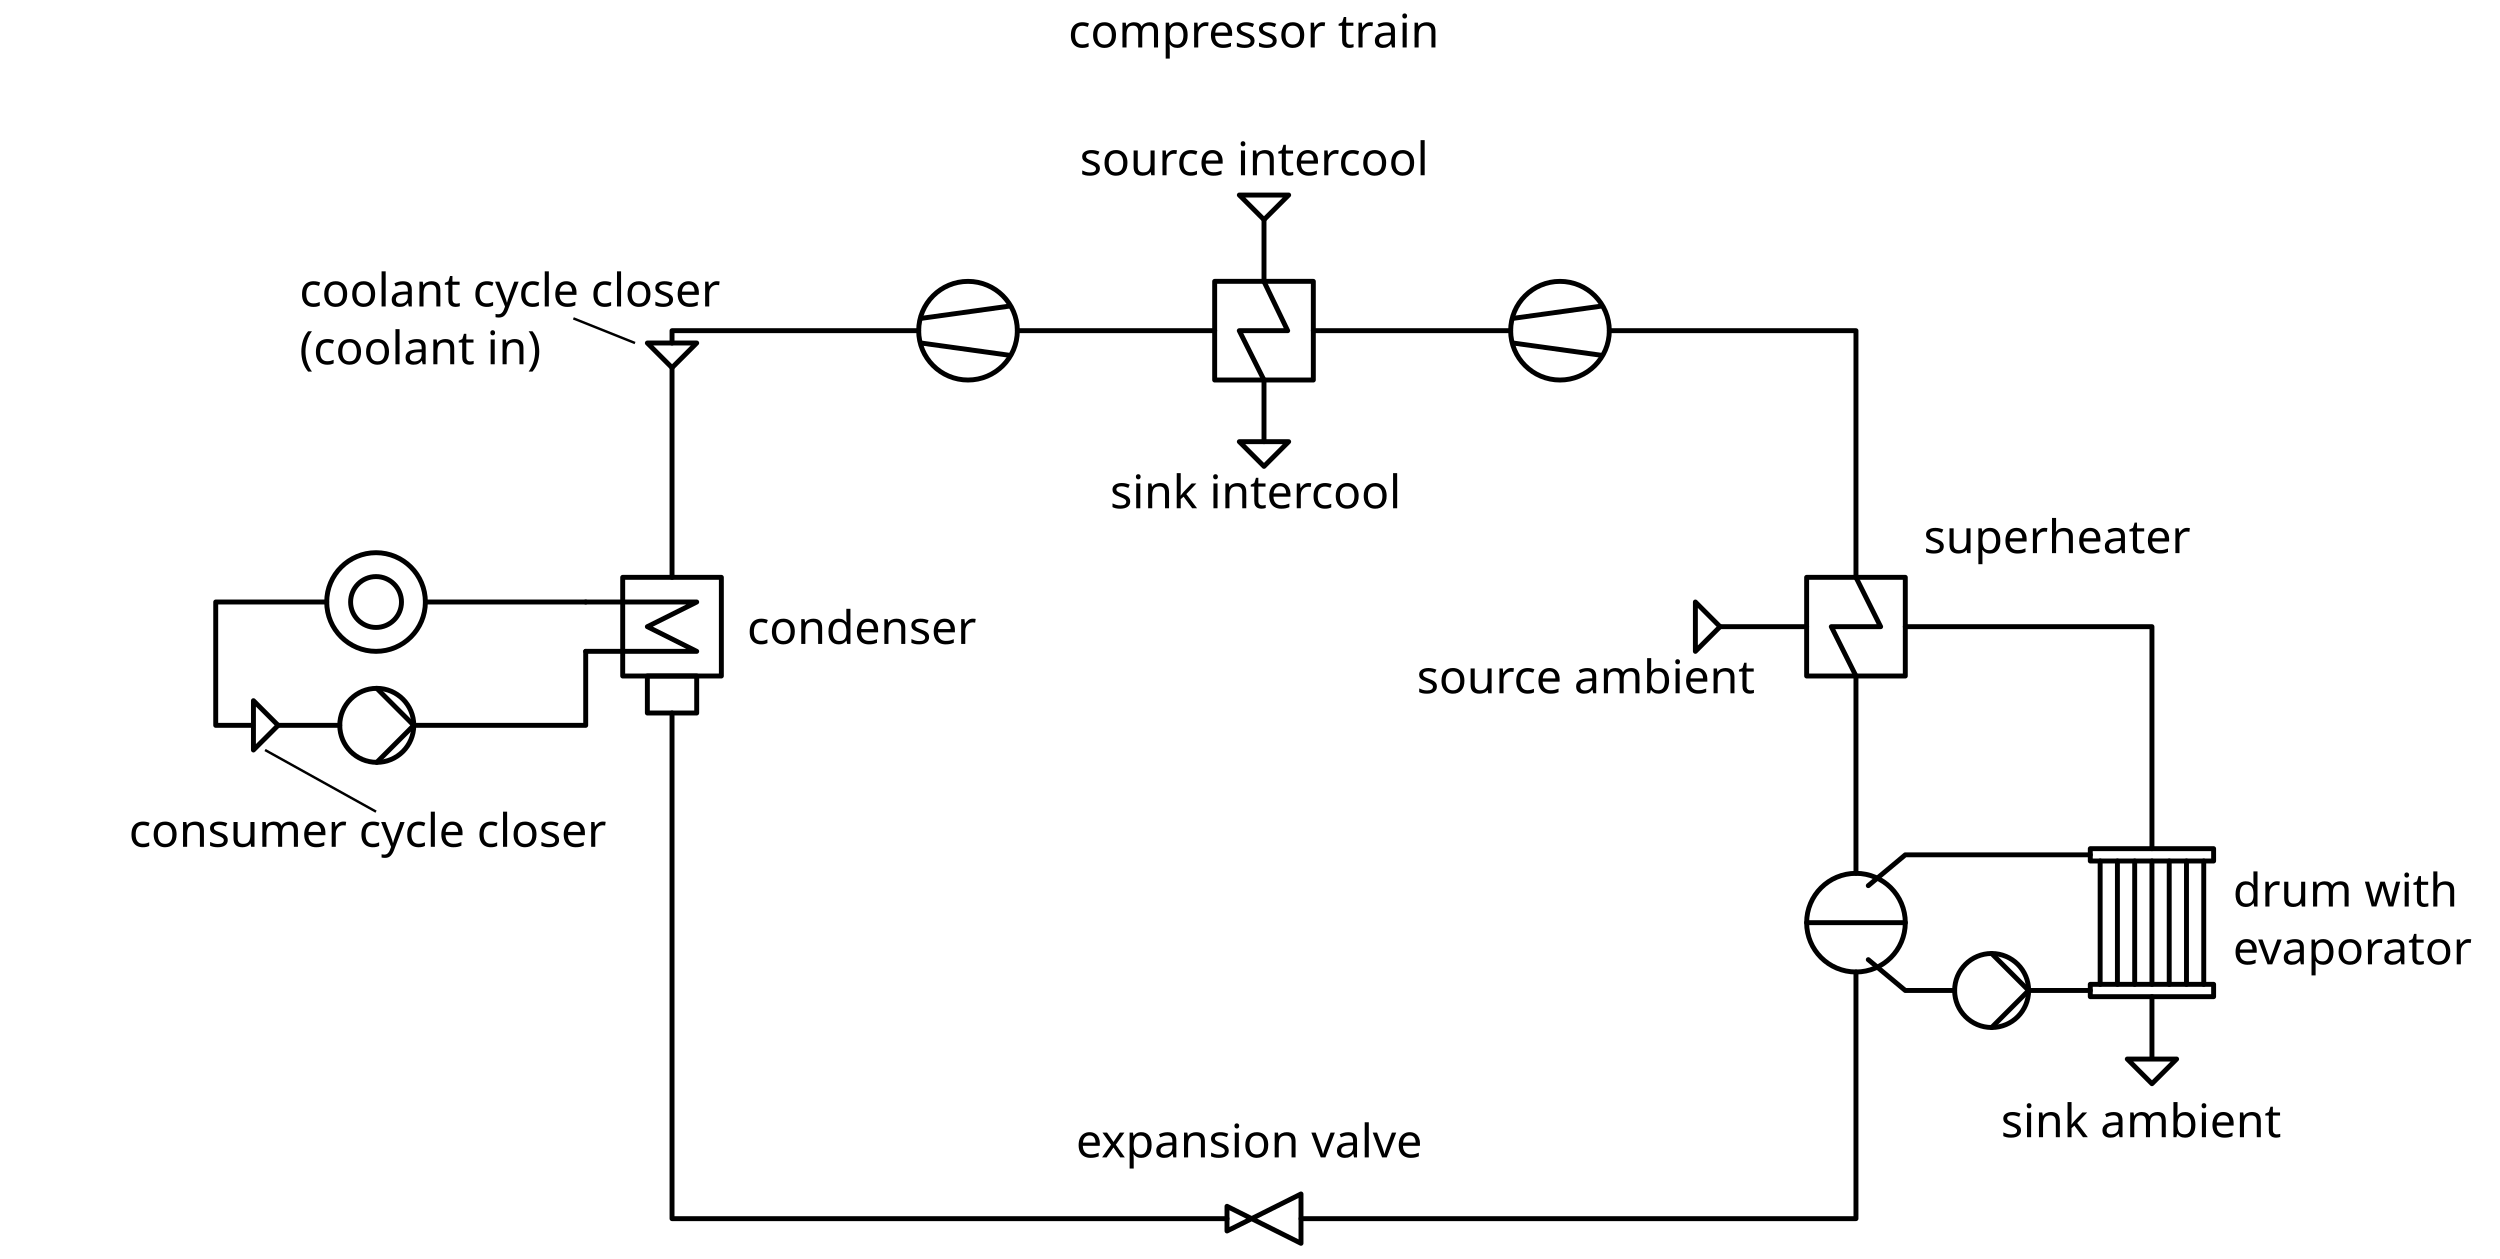
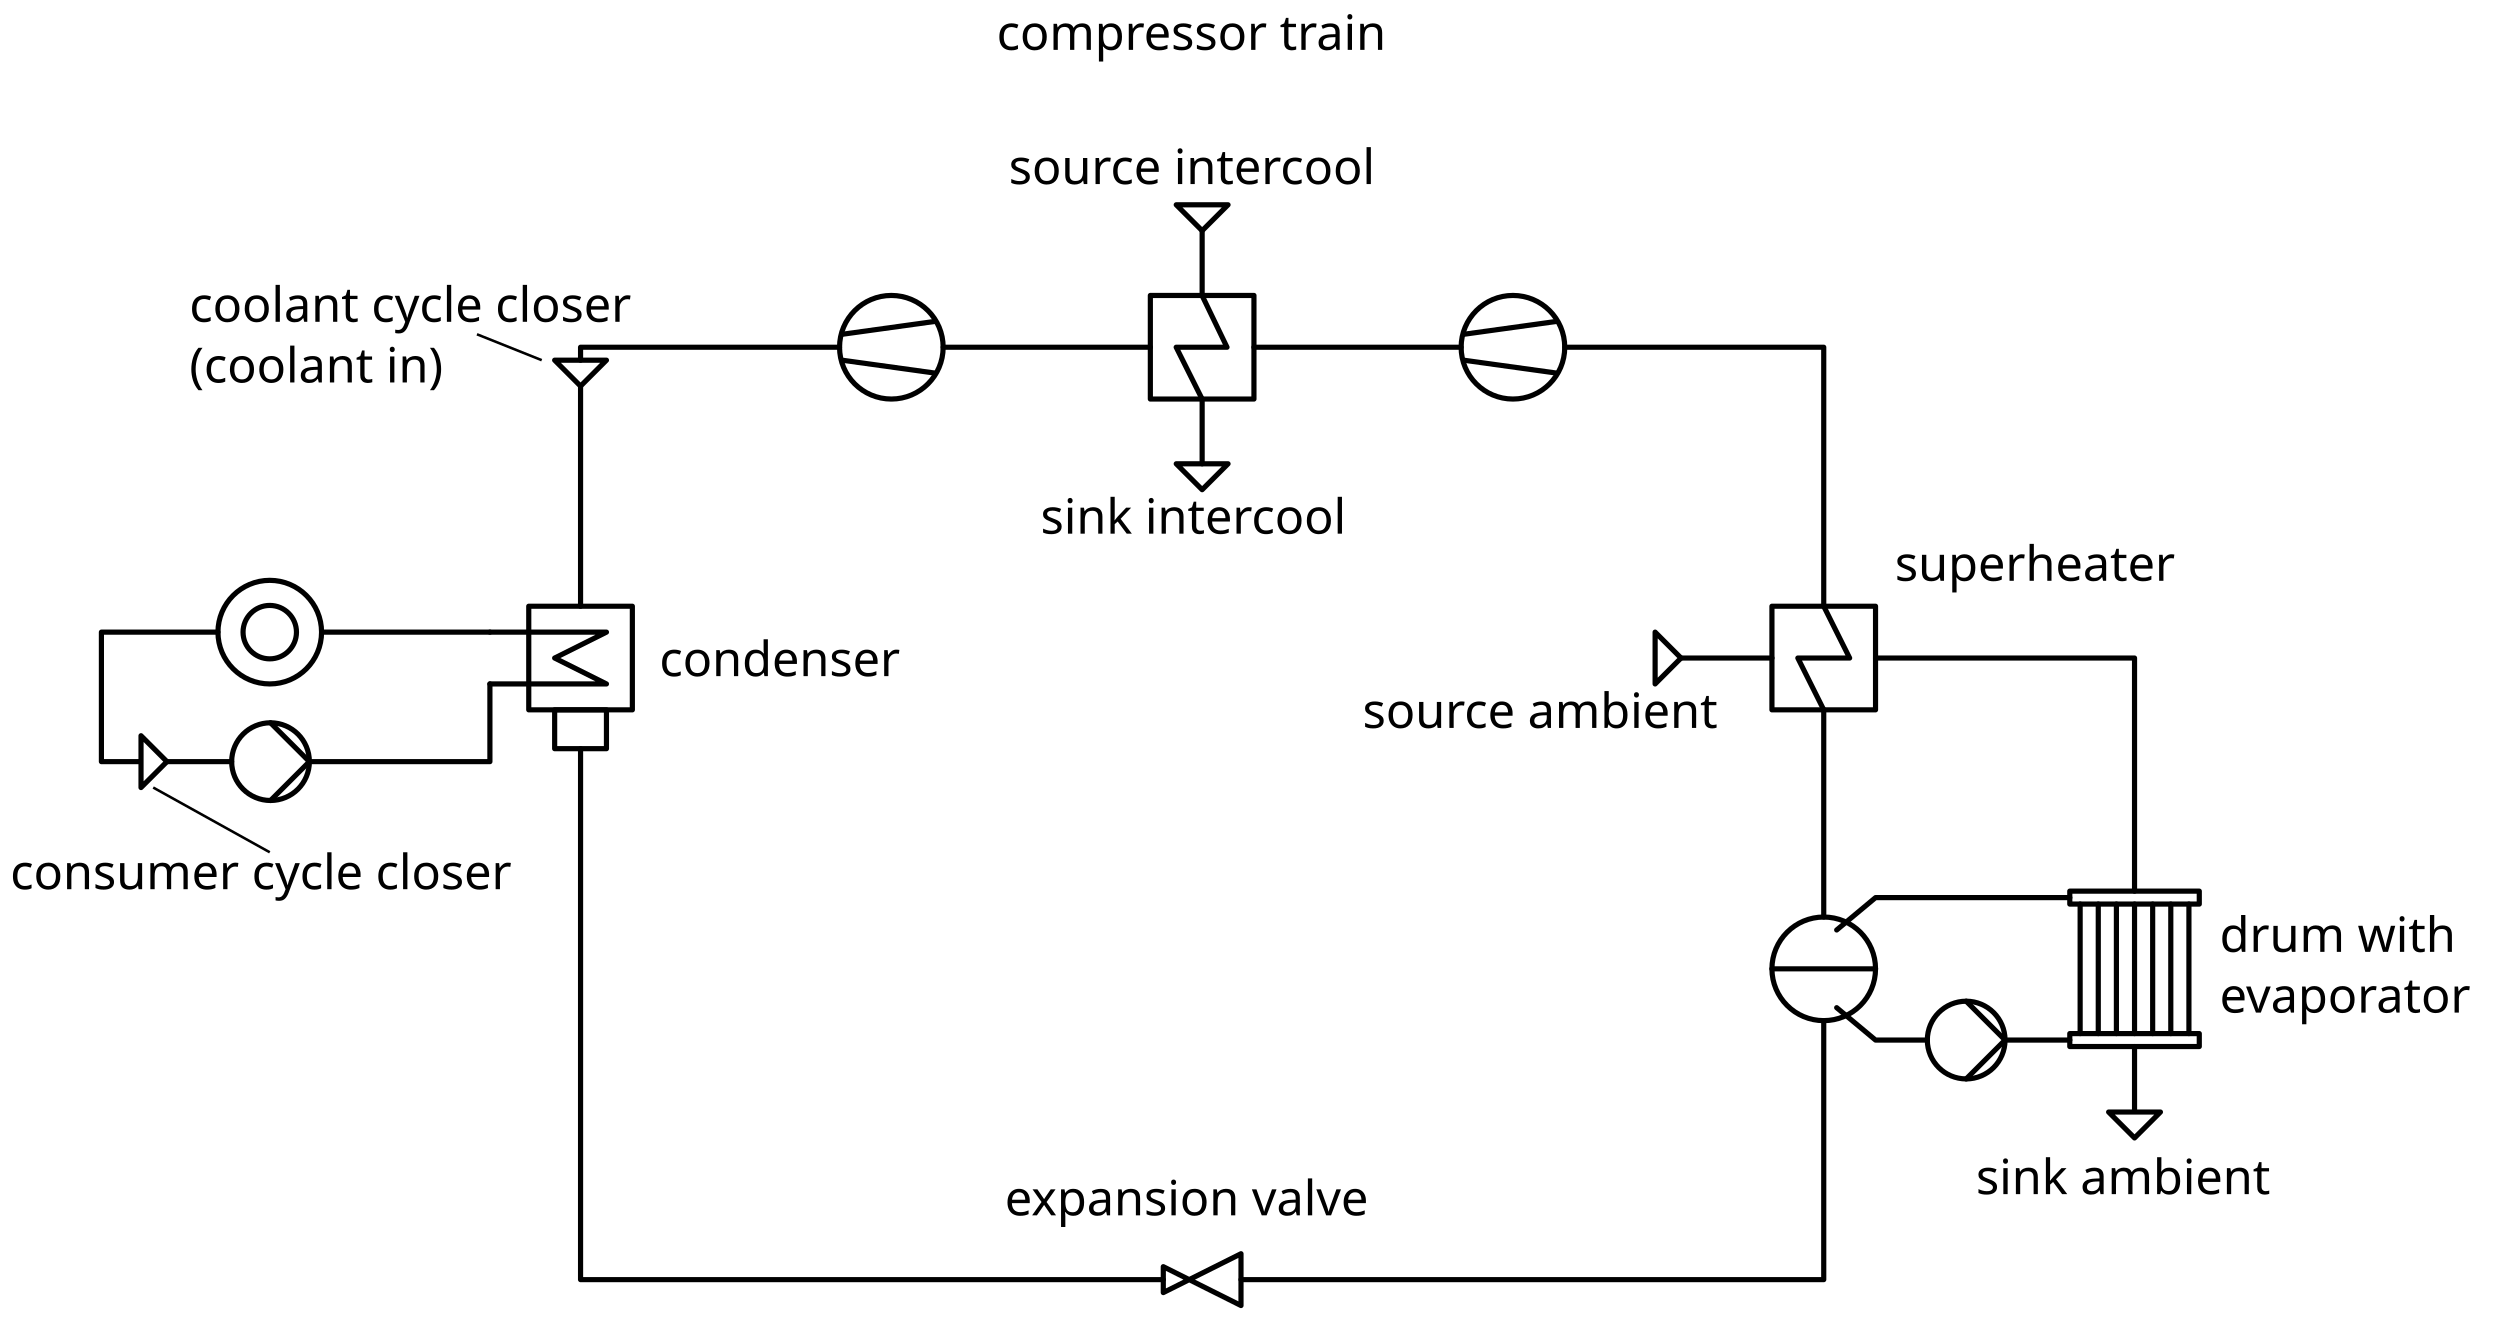
- <svg xmlns="http://www.w3.org/2000/svg" version="1.1" id="svg2" viewBox="0 0 1013.568 510.073" height="510.073" width="1013.568">
+ <svg xmlns="http://www.w3.org/2000/svg" version="1.1" id="svg2" viewBox="0 0 965.264 510.073" height="510.073" width="965.264">
  <defs id="defs4" />
-   <g transform="translate(863.4734,-594.2893)" id="layer1">
+   <g transform="translate(815.1693,-594.2892)" id="layer1">
    <rect style="color:#000000;clip-rule:nonzero;display:inline;overflow:visible;visibility:visible;opacity:1;isolation:auto;mix-blend-mode:normal;color-interpolation:sRGB;color-interpolation-filters:linearRGB;solid-color:#000000;solid-opacity:1;fill:none;fill-opacity:0.667;fill-rule:nonzero;stroke:#000000;stroke-width:2;stroke-linecap:round;stroke-linejoin:round;stroke-miterlimit:4;stroke-dasharray:none;stroke-dashoffset:0;stroke-opacity:1;color-rendering:auto;image-rendering:auto;shape-rendering:auto;text-rendering:auto;enable-background:accumulate" id="rect4409" width="40" height="40" x="-131.014" y="828.362" />
    <rect style="color:#000000;clip-rule:nonzero;display:inline;overflow:visible;visibility:visible;opacity:1;isolation:auto;mix-blend-mode:normal;color-interpolation:sRGB;color-interpolation-filters:linearRGB;solid-color:#000000;solid-opacity:1;fill:none;fill-opacity:0.667;fill-rule:nonzero;stroke:#000000;stroke-width:2;stroke-linecap:round;stroke-linejoin:round;stroke-miterlimit:4;stroke-dasharray:none;stroke-dashoffset:0;stroke-opacity:1;color-rendering:auto;image-rendering:auto;shape-rendering:auto;text-rendering:auto;enable-background:accumulate" id="rect4421" width="50" height="5" x="-16.014" y="938.362" />
    <rect style="color:#000000;clip-rule:nonzero;display:inline;overflow:visible;visibility:visible;opacity:1;isolation:auto;mix-blend-mode:normal;color-interpolation:sRGB;color-interpolation-filters:linearRGB;solid-color:#000000;solid-opacity:1;fill:none;fill-opacity:0.667;fill-rule:nonzero;stroke:#000000;stroke-width:2;stroke-linecap:round;stroke-linejoin:round;stroke-miterlimit:4;stroke-dasharray:none;stroke-dashoffset:0;stroke-opacity:1;color-rendering:auto;image-rendering:auto;shape-rendering:auto;text-rendering:auto;enable-background:accumulate" id="rect4423" width="50" height="5" x="-16.014" y="993.362" />
-     <path style="fill:none;fill-rule:evenodd;stroke:#000000;stroke-width:2;stroke-linecap:round;stroke-linejoin:round;stroke-miterlimit:4;stroke-dasharray:none;stroke-opacity:1" d="m -12.014,943.362 0,50" id="path4425" />
-     <path style="fill:none;fill-rule:evenodd;stroke:#000000;stroke-width:2;stroke-linecap:round;stroke-linejoin:round;stroke-miterlimit:4;stroke-dasharray:none;stroke-opacity:1" d="m 29.986,943.362 0,50" id="path4427" />
-     <path style="fill:none;fill-rule:evenodd;stroke:#000000;stroke-width:2;stroke-linecap:round;stroke-linejoin:round;stroke-miterlimit:4;stroke-dasharray:none;stroke-opacity:1" d="m -5.014,943.362 0,50" id="path4429" />
-     <path style="fill:none;fill-rule:evenodd;stroke:#000000;stroke-width:2;stroke-linecap:round;stroke-linejoin:round;stroke-miterlimit:4;stroke-dasharray:none;stroke-opacity:1" d="m 22.986,993.362 0,-50" id="path4431" />
-     <path style="fill:none;fill-rule:evenodd;stroke:#000000;stroke-width:2;stroke-linecap:round;stroke-linejoin:round;stroke-miterlimit:4;stroke-dasharray:none;stroke-opacity:1" d="m 1.986,943.362 0,50" id="path4433" />
-     <path style="fill:none;fill-rule:evenodd;stroke:#000000;stroke-width:2;stroke-linecap:round;stroke-linejoin:round;stroke-miterlimit:4;stroke-dasharray:none;stroke-opacity:1" d="m 15.986,943.362 0,50" id="path4435" />
-     <path style="fill:none;fill-rule:evenodd;stroke:#000000;stroke-width:2;stroke-linecap:round;stroke-linejoin:round;stroke-miterlimit:4;stroke-dasharray:none;stroke-opacity:1" d="m 8.986,943.362 0,50" id="path4437" />
+     <path style="fill:none;fill-rule:evenodd;stroke:#000000;stroke-width:2;stroke-linecap:round;stroke-linejoin:round;stroke-miterlimit:4;stroke-dasharray:none;stroke-opacity:1" d="m -12.014,943.362 v 50" id="path4425" />
+     <path style="fill:none;fill-rule:evenodd;stroke:#000000;stroke-width:2;stroke-linecap:round;stroke-linejoin:round;stroke-miterlimit:4;stroke-dasharray:none;stroke-opacity:1" d="m 29.986,943.362 v 50" id="path4427" />
+     <path style="fill:none;fill-rule:evenodd;stroke:#000000;stroke-width:2;stroke-linecap:round;stroke-linejoin:round;stroke-miterlimit:4;stroke-dasharray:none;stroke-opacity:1" d="m -5.014,943.362 v 50" id="path4429" />
+     <path style="fill:none;fill-rule:evenodd;stroke:#000000;stroke-width:2;stroke-linecap:round;stroke-linejoin:round;stroke-miterlimit:4;stroke-dasharray:none;stroke-opacity:1" d="m 22.986,993.362 v -50" id="path4431" />
+     <path style="fill:none;fill-rule:evenodd;stroke:#000000;stroke-width:2;stroke-linecap:round;stroke-linejoin:round;stroke-miterlimit:4;stroke-dasharray:none;stroke-opacity:1" d="m 1.986,943.362 v 50" id="path4433" />
+     <path style="fill:none;fill-rule:evenodd;stroke:#000000;stroke-width:2;stroke-linecap:round;stroke-linejoin:round;stroke-miterlimit:4;stroke-dasharray:none;stroke-opacity:1" d="m 15.986,943.362 v 50" id="path4435" />
+     <path style="fill:none;fill-rule:evenodd;stroke:#000000;stroke-width:2;stroke-linecap:round;stroke-linejoin:round;stroke-miterlimit:4;stroke-dasharray:none;stroke-opacity:1" d="m 8.986,943.362 v 50" id="path4437" />
    <circle style="color:#000000;clip-rule:nonzero;display:inline;overflow:visible;visibility:visible;opacity:1;isolation:auto;mix-blend-mode:normal;color-interpolation:sRGB;color-interpolation-filters:linearRGB;solid-color:#000000;solid-opacity:1;fill:none;fill-opacity:0.667;fill-rule:nonzero;stroke:#000000;stroke-width:2;stroke-linecap:round;stroke-linejoin:round;stroke-miterlimit:4;stroke-dasharray:none;stroke-dashoffset:0;stroke-opacity:1;color-rendering:auto;image-rendering:auto;shape-rendering:auto;text-rendering:auto;enable-background:accumulate" id="path4405-9" cx="-111.014" cy="968.362" r="20" />
    <circle style="color:#000000;clip-rule:nonzero;display:inline;overflow:visible;visibility:visible;opacity:1;isolation:auto;mix-blend-mode:normal;color-interpolation:sRGB;color-interpolation-filters:linearRGB;solid-color:#000000;solid-opacity:1;fill:none;fill-opacity:0.667;fill-rule:nonzero;stroke:#000000;stroke-width:2;stroke-linecap:round;stroke-linejoin:round;stroke-miterlimit:4;stroke-dasharray:none;stroke-dashoffset:0;stroke-opacity:1;color-rendering:auto;image-rendering:auto;shape-rendering:auto;text-rendering:auto;enable-background:accumulate" id="path4405-2" cx="-471.014" cy="728.362" r="20" />
    <rect style="color:#000000;clip-rule:nonzero;display:inline;overflow:visible;visibility:visible;opacity:1;isolation:auto;mix-blend-mode:normal;color-interpolation:sRGB;color-interpolation-filters:linearRGB;solid-color:#000000;solid-opacity:1;fill:none;fill-opacity:0.667;fill-rule:nonzero;stroke:#000000;stroke-width:2;stroke-linecap:round;stroke-linejoin:round;stroke-miterlimit:4;stroke-dasharray:none;stroke-dashoffset:0;stroke-opacity:1;color-rendering:auto;image-rendering:auto;shape-rendering:auto;text-rendering:auto;enable-background:accumulate" id="rect4409-0" width="40" height="40" x="-371.014" y="708.362" />
    <rect style="color:#000000;clip-rule:nonzero;display:inline;overflow:visible;visibility:visible;opacity:1;isolation:auto;mix-blend-mode:normal;color-interpolation:sRGB;color-interpolation-filters:linearRGB;solid-color:#000000;solid-opacity:1;fill:none;fill-opacity:0.667;fill-rule:nonzero;stroke:#000000;stroke-width:2;stroke-linecap:round;stroke-linejoin:round;stroke-miterlimit:4;stroke-dasharray:none;stroke-dashoffset:0;stroke-opacity:1;color-rendering:auto;image-rendering:auto;shape-rendering:auto;text-rendering:auto;enable-background:accumulate" id="rect4409-0-2" width="40" height="40" x="-611.014" y="828.362" />
    <path style="fill:none;fill-rule:evenodd;stroke:#000000;stroke-width:2;stroke-linecap:round;stroke-linejoin:round;stroke-miterlimit:4;stroke-dasharray:none;stroke-opacity:1" d="m -366.014,1083.362 30,15 -5e-5,-20 -30,15 z" id="path4439-3" />
    <circle style="color:#000000;clip-rule:nonzero;display:inline;overflow:visible;visibility:visible;opacity:1;isolation:auto;mix-blend-mode:normal;color-interpolation:sRGB;color-interpolation-filters:linearRGB;solid-color:#000000;solid-opacity:1;fill:none;fill-opacity:0.667;fill-rule:nonzero;stroke:#000000;stroke-width:2;stroke-linecap:round;stroke-linejoin:round;stroke-miterlimit:4;stroke-dasharray:none;stroke-dashoffset:0;stroke-opacity:1;color-rendering:auto;image-rendering:auto;shape-rendering:auto;text-rendering:auto;enable-background:accumulate" id="path4399-7" cx="-710.721" cy="888.362" r="15" />
    <circle style="color:#000000;clip-rule:nonzero;display:inline;overflow:visible;visibility:visible;opacity:1;isolation:auto;mix-blend-mode:normal;color-interpolation:sRGB;color-interpolation-filters:linearRGB;solid-color:#000000;solid-opacity:1;fill:none;fill-opacity:0.667;fill-rule:nonzero;stroke:#000000;stroke-width:2;stroke-linecap:round;stroke-linejoin:round;stroke-miterlimit:4;stroke-dasharray:none;stroke-dashoffset:0;stroke-opacity:1;color-rendering:auto;image-rendering:auto;shape-rendering:auto;text-rendering:auto;enable-background:accumulate" id="path4405-5" cx="-711.014" cy="838.362" r="20" />
    <circle style="color:#000000;clip-rule:nonzero;display:inline;overflow:visible;visibility:visible;opacity:1;isolation:auto;mix-blend-mode:normal;color-interpolation:sRGB;color-interpolation-filters:linearRGB;solid-color:#000000;solid-opacity:1;fill:none;fill-opacity:0.667;fill-rule:nonzero;stroke:#000000;stroke-width:2;stroke-linecap:round;stroke-linejoin:round;stroke-miterlimit:4;stroke-dasharray:none;stroke-dashoffset:0;stroke-opacity:1;color-rendering:auto;image-rendering:auto;shape-rendering:auto;text-rendering:auto;enable-background:accumulate" id="path4399-7-9" cx="-711.014" cy="838.362" r="10.313" />
-     <path style="fill:none;fill-rule:evenodd;stroke:#000000;stroke-width:2;stroke-linecap:round;stroke-linejoin:round;stroke-miterlimit:4;stroke-dasharray:none;stroke-opacity:1" d="m -591.014,883.362 0,205 225,0" id="path4563" />
-     <path style="fill:none;fill-rule:evenodd;stroke:#000000;stroke-width:2;stroke-linecap:round;stroke-linejoin:round;stroke-miterlimit:4;stroke-dasharray:none;stroke-opacity:1" d="m -336.014,1088.362 225,0 1e-5,-100" id="path4565" />
+     <path style="fill:none;fill-rule:evenodd;stroke:#000000;stroke-width:2;stroke-linecap:round;stroke-linejoin:round;stroke-miterlimit:4;stroke-dasharray:none;stroke-opacity:1" d="m -591.014,883.362 v 205 h 225" id="path4563" />
+     <path style="fill:none;fill-rule:evenodd;stroke:#000000;stroke-width:2;stroke-linecap:round;stroke-linejoin:round;stroke-miterlimit:4;stroke-dasharray:none;stroke-opacity:1" d="m -336.014,1088.362 h 225 l 1e-5,-100" id="path4565" />
    <path style="fill:none;fill-rule:evenodd;stroke:#000000;stroke-width:2;stroke-linecap:round;stroke-linejoin:round;stroke-miterlimit:4;stroke-dasharray:none;stroke-opacity:1" d="m -111.014,948.362 -10e-6,-80" id="path4567" />
    <path style="fill:none;fill-rule:evenodd;stroke:#000000;stroke-width:2;stroke-linecap:round;stroke-linejoin:round;stroke-miterlimit:4;stroke-dasharray:none;stroke-opacity:1" d="m -111.014,828.362 -10e-6,-100.001 -100,10e-4" id="path4569" />
-     <path style="fill:none;fill-rule:evenodd;stroke:#000000;stroke-width:2;stroke-linecap:round;stroke-linejoin:round;stroke-miterlimit:4;stroke-dasharray:none;stroke-opacity:1" d="m -451.014,728.362 80,0" id="path4573" />
+     <path style="fill:none;fill-rule:evenodd;stroke:#000000;stroke-width:2;stroke-linecap:round;stroke-linejoin:round;stroke-miterlimit:4;stroke-dasharray:none;stroke-opacity:1" d="m -451.014,728.362 h 80" id="path4573" />
    <path style="fill:none;fill-rule:evenodd;stroke:#000000;stroke-width:2;stroke-linecap:round;stroke-linejoin:round;stroke-miterlimit:4;stroke-dasharray:none;stroke-opacity:1" d="m -331.014,728.362 80,-10e-6" id="path4575" />
-     <path style="fill:none;fill-rule:evenodd;stroke:#000000;stroke-width:2;stroke-linecap:round;stroke-linejoin:round;stroke-miterlimit:4;stroke-dasharray:none;stroke-opacity:1" d="m -626.014,838.362 45,0 -20,10 20,10 -45,0" id="path4577" />
+     <path style="fill:none;fill-rule:evenodd;stroke:#000000;stroke-width:2;stroke-linecap:round;stroke-linejoin:round;stroke-miterlimit:4;stroke-dasharray:none;stroke-opacity:1" d="m -626.014,838.362 h 45 l -20,10 20,10 h -45" id="path4577" />
    <rect style="color:#000000;clip-rule:nonzero;display:inline;overflow:visible;visibility:visible;opacity:1;isolation:auto;mix-blend-mode:normal;color-interpolation:sRGB;color-interpolation-filters:linearRGB;solid-color:#000000;solid-opacity:1;fill:none;fill-opacity:0.667;fill-rule:nonzero;stroke:#000000;stroke-width:2;stroke-linecap:round;stroke-linejoin:round;stroke-miterlimit:4;stroke-dasharray:none;stroke-dashoffset:0;stroke-opacity:1;color-rendering:auto;image-rendering:auto;shape-rendering:auto;text-rendering:auto;enable-background:accumulate" id="rect4581" width="20" height="15" x="-601.014" y="868.362" />
    <path style="fill:none;fill-rule:evenodd;stroke:#000000;stroke-width:2;stroke-linecap:round;stroke-linejoin:round;stroke-miterlimit:4;stroke-dasharray:none;stroke-opacity:1" d="m -710.721,873.362 15,15 -15,15" id="path4583" />
    <path style="fill:none;fill-rule:evenodd;stroke:#000000;stroke-width:2;stroke-linecap:round;stroke-linejoin:round;stroke-miterlimit:4;stroke-dasharray:none;stroke-opacity:1" d="m -490.014,723.362 36,-5" id="path4585" />
    <path style="fill:none;fill-rule:evenodd;stroke:#000000;stroke-width:2;stroke-linecap:round;stroke-linejoin:round;stroke-miterlimit:4;stroke-dasharray:none;stroke-opacity:1" d="m -454.014,738.362 -36,-5" id="path4587" />
    <circle style="color:#000000;clip-rule:nonzero;display:inline;overflow:visible;visibility:visible;opacity:1;isolation:auto;mix-blend-mode:normal;color-interpolation:sRGB;color-interpolation-filters:linearRGB;solid-color:#000000;solid-opacity:1;fill:none;fill-opacity:0.667;fill-rule:nonzero;stroke:#000000;stroke-width:2;stroke-linecap:round;stroke-linejoin:round;stroke-miterlimit:4;stroke-dasharray:none;stroke-dashoffset:0;stroke-opacity:1;color-rendering:auto;image-rendering:auto;shape-rendering:auto;text-rendering:auto;enable-background:accumulate" id="path4405-2-2" cx="-231.014" cy="728.362" r="20" />
    <path style="fill:none;fill-rule:evenodd;stroke:#000000;stroke-width:2;stroke-linecap:round;stroke-linejoin:round;stroke-miterlimit:4;stroke-dasharray:none;stroke-opacity:1" d="m -250.014,723.362 36,-5" id="path4585-2" />
    <path style="fill:none;fill-rule:evenodd;stroke:#000000;stroke-width:2;stroke-linecap:round;stroke-linejoin:round;stroke-miterlimit:4;stroke-dasharray:none;stroke-opacity:1" d="m -214.014,738.362 -36,-5" id="path4587-8" />
    <path style="fill:none;fill-rule:evenodd;stroke:#000000;stroke-width:2;stroke-linecap:round;stroke-linejoin:round;stroke-miterlimit:4;stroke-dasharray:none;stroke-opacity:1" d="m -351.014,708.433 9.599,19.929 -19.622,-2e-5 10.023,20.022" id="path4610" />
-     <path style="fill:none;fill-rule:evenodd;stroke:#000000;stroke-width:2;stroke-linecap:round;stroke-linejoin:round;stroke-miterlimit:4;stroke-dasharray:none;stroke-opacity:1" d="m -111.014,828.362 10,20 -20,0 10,20" id="path4614" />
-     <path style="fill:none;fill-rule:evenodd;stroke:#000000;stroke-width:2;stroke-linecap:round;stroke-linejoin:round;stroke-miterlimit:4;stroke-dasharray:none;stroke-opacity:1" d="m -131.014,968.362 40,0" id="path4616" />
+     <path style="fill:none;fill-rule:evenodd;stroke:#000000;stroke-width:2;stroke-linecap:round;stroke-linejoin:round;stroke-miterlimit:4;stroke-dasharray:none;stroke-opacity:1" d="m -111.014,828.362 10,20 h -20 l 10,20" id="path4614" />
+     <path style="fill:none;fill-rule:evenodd;stroke:#000000;stroke-width:2;stroke-linecap:round;stroke-linejoin:round;stroke-miterlimit:4;stroke-dasharray:none;stroke-opacity:1" d="m -131.014,968.362 h 40" id="path4616" />
    <circle style="color:#000000;clip-rule:nonzero;display:inline;overflow:visible;visibility:visible;opacity:1;isolation:auto;mix-blend-mode:normal;color-interpolation:sRGB;color-interpolation-filters:linearRGB;solid-color:#000000;solid-opacity:1;fill:none;fill-opacity:0.667;fill-rule:nonzero;stroke:#000000;stroke-width:2;stroke-linecap:round;stroke-linejoin:round;stroke-miterlimit:4;stroke-dasharray:none;stroke-dashoffset:0;stroke-opacity:1;color-rendering:auto;image-rendering:auto;shape-rendering:auto;text-rendering:auto;enable-background:accumulate" id="path4399-7-97" cx="-56.014" cy="995.862" r="15" />
    <path style="fill:none;fill-rule:evenodd;stroke:#000000;stroke-width:2;stroke-linecap:round;stroke-linejoin:round;stroke-miterlimit:4;stroke-dasharray:none;stroke-opacity:1" d="m -56.014,980.862 15,15 -15,15" id="path4583-3" />
-     <path style="fill:none;fill-rule:evenodd;stroke:#000000;stroke-width:2;stroke-linecap:round;stroke-linejoin:round;stroke-miterlimit:4;stroke-dasharray:none;stroke-opacity:1" d="m -71.014,995.862 -20,0 -15,-12.499" id="path4636" />
-     <path style="fill:none;fill-rule:evenodd;stroke:#000000;stroke-width:2;stroke-linecap:round;stroke-linejoin:round;stroke-miterlimit:4;stroke-dasharray:none;stroke-opacity:1" d="m -16.014,940.862 -75,0 -15,12.496" id="path4640" />
-     <path style="fill:none;fill-rule:evenodd;stroke:#000000;stroke-width:2;stroke-linecap:round;stroke-linejoin:round;stroke-miterlimit:4;stroke-dasharray:none;stroke-opacity:1" d="m -41.014,995.862 25,0" id="path4642" />
-     <path style="fill:none;fill-rule:evenodd;stroke:#000000;stroke-width:2;stroke-linecap:round;stroke-linejoin:round;stroke-miterlimit:4;stroke-dasharray:none;stroke-opacity:1" d="m -731.014,838.362 -45,2e-5 0,50 h 15" id="path4646" />
-     <path style="fill:none;fill-rule:evenodd;stroke:#000000;stroke-width:2;stroke-linecap:round;stroke-linejoin:round;stroke-miterlimit:4;stroke-dasharray:none;stroke-opacity:1" d="m -725.721,888.362 -25,0" id="path4650" />
+     <path style="fill:none;fill-rule:evenodd;stroke:#000000;stroke-width:2;stroke-linecap:round;stroke-linejoin:round;stroke-miterlimit:4;stroke-dasharray:none;stroke-opacity:1" d="m -71.014,995.862 h -20 l -15,-12.499" id="path4636" />
+     <path style="fill:none;fill-rule:evenodd;stroke:#000000;stroke-width:2;stroke-linecap:round;stroke-linejoin:round;stroke-miterlimit:4;stroke-dasharray:none;stroke-opacity:1" d="m -16.014,940.862 h -75 l -15,12.496" id="path4640" />
+     <path style="fill:none;fill-rule:evenodd;stroke:#000000;stroke-width:2;stroke-linecap:round;stroke-linejoin:round;stroke-miterlimit:4;stroke-dasharray:none;stroke-opacity:1" d="m -41.014,995.862 h 25" id="path4642" />
+     <path style="fill:none;fill-rule:evenodd;stroke:#000000;stroke-width:2;stroke-linecap:round;stroke-linejoin:round;stroke-miterlimit:4;stroke-dasharray:none;stroke-opacity:1" d="m -731.014,838.362 -45,2e-5 v 50 h 15" id="path4646" />
+     <path style="fill:none;fill-rule:evenodd;stroke:#000000;stroke-width:2;stroke-linecap:round;stroke-linejoin:round;stroke-miterlimit:4;stroke-dasharray:none;stroke-opacity:1" d="m -725.721,888.362 h -25" id="path4650" />
    <path style="fill:none;fill-rule:evenodd;stroke:#000000;stroke-width:2;stroke-linecap:round;stroke-linejoin:round;stroke-miterlimit:4;stroke-dasharray:none;stroke-opacity:1" d="m -760.721,878.362 10,10 -10,10 z" id="path4652" />
-     <path style="fill:none;fill-rule:evenodd;stroke:#000000;stroke-width:2;stroke-linecap:round;stroke-linejoin:round;stroke-miterlimit:4;stroke-dasharray:none;stroke-opacity:1" d="m -691.014,838.362 65,0" id="path4656" />
-     <path style="fill:none;fill-rule:evenodd;stroke:#000000;stroke-width:2;stroke-linecap:round;stroke-linejoin:round;stroke-miterlimit:4;stroke-dasharray:none;stroke-opacity:1" d="m -626.014,858.362 0,30 -70,0" id="path4658" />
-     <path style="fill:none;fill-rule:evenodd;stroke:#000000;stroke-width:2;stroke-linecap:round;stroke-linejoin:round;stroke-miterlimit:4;stroke-dasharray:none;stroke-opacity:1" d="m -351.014,683.362 0,25" id="path4660" />
-     <path style="fill:none;fill-rule:evenodd;stroke:#000000;stroke-width:2;stroke-linecap:round;stroke-linejoin:round;stroke-miterlimit:4;stroke-dasharray:none;stroke-opacity:1" d="m -351.014,748.362 0,25" id="path4664" />
-     <path style="fill:none;fill-rule:evenodd;stroke:#000000;stroke-width:2;stroke-linecap:round;stroke-linejoin:round;stroke-miterlimit:4;stroke-dasharray:none;stroke-opacity:1" d="m -166.014,848.362 35,0" id="path4666" />
-     <path style="fill:none;fill-rule:evenodd;stroke:#000000;stroke-width:2;stroke-linecap:round;stroke-linejoin:round;stroke-miterlimit:4;stroke-dasharray:none;stroke-opacity:1" d="m -91.014,848.362 100,0 2.44e-5,90" id="path4668" />
-     <path style="fill:none;fill-rule:evenodd;stroke:#000000;stroke-width:2;stroke-linecap:round;stroke-linejoin:round;stroke-miterlimit:4;stroke-dasharray:none;stroke-opacity:1" d="m 8.986,998.362 0,25" id="path4670" />
+     <path style="fill:none;fill-rule:evenodd;stroke:#000000;stroke-width:2;stroke-linecap:round;stroke-linejoin:round;stroke-miterlimit:4;stroke-dasharray:none;stroke-opacity:1" d="m -691.014,838.362 h 65" id="path4656" />
+     <path style="fill:none;fill-rule:evenodd;stroke:#000000;stroke-width:2;stroke-linecap:round;stroke-linejoin:round;stroke-miterlimit:4;stroke-dasharray:none;stroke-opacity:1" d="m -626.014,858.362 v 30 h -70" id="path4658" />
+     <path style="fill:none;fill-rule:evenodd;stroke:#000000;stroke-width:2;stroke-linecap:round;stroke-linejoin:round;stroke-miterlimit:4;stroke-dasharray:none;stroke-opacity:1" d="m -351.014,683.362 v 25" id="path4660" />
+     <path style="fill:none;fill-rule:evenodd;stroke:#000000;stroke-width:2;stroke-linecap:round;stroke-linejoin:round;stroke-miterlimit:4;stroke-dasharray:none;stroke-opacity:1" d="m -351.014,748.362 v 25" id="path4664" />
+     <path style="fill:none;fill-rule:evenodd;stroke:#000000;stroke-width:2;stroke-linecap:round;stroke-linejoin:round;stroke-miterlimit:4;stroke-dasharray:none;stroke-opacity:1" d="m -166.014,848.362 h 35" id="path4666" />
+     <path style="fill:none;fill-rule:evenodd;stroke:#000000;stroke-width:2;stroke-linecap:round;stroke-linejoin:round;stroke-miterlimit:4;stroke-dasharray:none;stroke-opacity:1" d="m -91.014,848.362 h 100 l 2.44e-5,90" id="path4668" />
+     <path style="fill:none;fill-rule:evenodd;stroke:#000000;stroke-width:2;stroke-linecap:round;stroke-linejoin:round;stroke-miterlimit:4;stroke-dasharray:none;stroke-opacity:1" d="m 8.986,998.362 v 25" id="path4670" />
    <path style="fill:none;fill-rule:evenodd;stroke:#000000;stroke-width:2;stroke-linecap:round;stroke-linejoin:round;stroke-miterlimit:4;stroke-dasharray:none;stroke-opacity:1" d="m -176.118,838.362 10,10 -10,10 z" id="path4652-6" />
    <path style="fill:none;fill-rule:evenodd;stroke:#000000;stroke-width:2;stroke-linecap:round;stroke-linejoin:round;stroke-miterlimit:4;stroke-dasharray:none;stroke-opacity:1" d="m 18.986,1023.655 -10,10 -10,-10 z" id="path4652-1" />
    <path style="fill:none;fill-rule:evenodd;stroke:#000000;stroke-width:2;stroke-linecap:round;stroke-linejoin:round;stroke-miterlimit:4;stroke-dasharray:none;stroke-opacity:1" d="m -361.014,773.362 10,10 10,-10 z" id="path4654-2-3" />
    <path style="fill:none;fill-rule:evenodd;stroke:#000000;stroke-width:2;stroke-linecap:round;stroke-linejoin:round;stroke-miterlimit:4;stroke-dasharray:none;stroke-opacity:1" d="m -361.014,673.362 10,10 10,-10 z" id="path4654-2-3-1" />
    <text xml:space="preserve" style="font-style:normal;font-weight:normal;line-height:0%;font-family:sans-serif;letter-spacing:0px;word-spacing:0px;fill:#000000;fill-opacity:1;stroke:none;stroke-width:1px;stroke-linecap:butt;stroke-linejoin:miter;stroke-opacity:1" x="-425.685" y="665.352" id="text4762-7">
      <tspan x="-425.685" y="665.352" id="tspan4844" style="font-size:18.75px;line-height:1.25">source intercool</tspan>
    </text>
    <text xml:space="preserve" style="font-style:normal;font-weight:normal;line-height:0%;font-family:sans-serif;letter-spacing:0px;word-spacing:0px;fill:#000000;fill-opacity:1;stroke:none;stroke-width:1px;stroke-linecap:butt;stroke-linejoin:miter;stroke-opacity:1" x="-413.398" y="800.352" id="text4762-4">
      <tspan x="-413.398" y="800.352" id="tspan4842" style="font-size:18.75px;line-height:1.25">sink intercool</tspan>
    </text>
    <text xml:space="preserve" style="font-style:normal;font-weight:normal;line-height:0%;font-family:sans-serif;letter-spacing:0px;word-spacing:0px;fill:#000000;fill-opacity:1;stroke:none;stroke-width:1px;stroke-linecap:butt;stroke-linejoin:miter;stroke-opacity:1" x="-52.24" y="1055.352" id="text4762-06">
      <tspan id="tspan4764-32" x="-52.24" y="1055.352" style="font-size:18.75px;line-height:1.25">sink ambient</tspan>
    </text>
    <text xml:space="preserve" style="font-style:normal;font-weight:normal;line-height:0%;font-family:sans-serif;letter-spacing:0px;word-spacing:0px;fill:#000000;fill-opacity:1;stroke:none;stroke-width:1px;stroke-linecap:butt;stroke-linejoin:miter;stroke-opacity:1" x="-289.064" y="875.352" id="text4762-061">
      <tspan id="tspan4764-55" x="-289.064" y="875.352" style="font-size:18.75px;line-height:1.25">source ambient</tspan>
    </text>
    <path style="fill:none;fill-rule:evenodd;stroke:#000000;stroke-width:2;stroke-linecap:round;stroke-linejoin:round;stroke-miterlimit:4;stroke-dasharray:none;stroke-opacity:1" d="m -601.014,733.362 10,10 10,-10 z" id="path4654-2-9" />
-     <path style="fill:none;fill-rule:evenodd;stroke:#000000;stroke-width:2;stroke-linecap:round;stroke-linejoin:round;stroke-miterlimit:4;stroke-dasharray:none;stroke-opacity:1" d="m -491.014,728.362 -100,5e-5 0,5" id="path4251" />
-     <path style="fill:none;fill-rule:evenodd;stroke:#000000;stroke-width:2;stroke-linecap:round;stroke-linejoin:round;stroke-miterlimit:4;stroke-dasharray:none;stroke-opacity:1" d="m -591.014,828.362 0,-85" id="path4253" />
+     <path style="fill:none;fill-rule:evenodd;stroke:#000000;stroke-width:2;stroke-linecap:round;stroke-linejoin:round;stroke-miterlimit:4;stroke-dasharray:none;stroke-opacity:1" d="m -491.014,728.362 -100,5e-5 v 5" id="path4251" />
+     <path style="fill:none;fill-rule:evenodd;stroke:#000000;stroke-width:2;stroke-linecap:round;stroke-linejoin:round;stroke-miterlimit:4;stroke-dasharray:none;stroke-opacity:1" d="m -591.014,828.362 v -85" id="path4253" />
    <text xml:space="preserve" style="font-style:normal;font-weight:normal;line-height:0%;font-family:sans-serif;letter-spacing:0px;word-spacing:0px;fill:#000000;fill-opacity:1;stroke:none;stroke-width:1px;stroke-linecap:butt;stroke-linejoin:miter;stroke-opacity:1" x="-560.558" y="855.352" id="text4762-7-3-3">
      <tspan x="-560.558" y="855.352" id="tspan4844-6-5" style="font-size:18.75px;line-height:1.25">condenser</tspan>
    </text>
    <text xml:space="preserve" style="font-style:normal;font-weight:normal;line-height:0%;font-family:sans-serif;letter-spacing:0px;word-spacing:0px;fill:#000000;fill-opacity:1;stroke:none;stroke-width:1px;stroke-linecap:butt;stroke-linejoin:miter;stroke-opacity:1" x="-427.204" y="1063.535" id="text4762-7-3-3-6">
      <tspan x="-427.204" y="1063.535" id="tspan4844-6-5-2" style="font-size:18.75px;line-height:1.25">expansion valve</tspan>
    </text>
    <text xml:space="preserve" style="font-style:normal;font-weight:normal;line-height:0%;font-family:sans-serif;letter-spacing:0px;word-spacing:0px;fill:#000000;fill-opacity:1;stroke:none;stroke-width:1px;stroke-linecap:butt;stroke-linejoin:miter;stroke-opacity:1" x="41.842" y="961.816" id="text4762-7-3-3-6-9">
      <tspan x="41.842" y="961.816" id="tspan4844-6-5-2-1" style="font-size:18.75px;line-height:1.25">drum with</tspan>
      <tspan x="41.842" y="985.254" id="tspan4357" style="font-size:18.75px;line-height:1.25">evaporator</tspan>
    </text>
    <text xml:space="preserve" style="font-style:normal;font-weight:normal;line-height:0%;font-family:sans-serif;letter-spacing:0px;word-spacing:0px;fill:#000000;fill-opacity:1;stroke:none;stroke-width:1px;stroke-linecap:butt;stroke-linejoin:miter;stroke-opacity:1" x="-83.551" y="818.535" id="text4762-7-3-3-6-2">
      <tspan x="-83.551" y="818.535" id="tspan4844-6-5-2-7" style="font-size:18.75px;line-height:1.25">superheater</tspan>
    </text>
    <text xml:space="preserve" style="font-style:normal;font-weight:normal;line-height:0%;font-family:sans-serif;letter-spacing:0px;word-spacing:0px;fill:#000000;fill-opacity:1;stroke:none;stroke-width:1px;stroke-linecap:butt;stroke-linejoin:miter;stroke-opacity:1" x="-430.34" y="613.535" id="text4762-7-3-3-6-0">
      <tspan x="-430.34" y="613.535" id="tspan4844-6-5-2-9" style="font-size:18.75px;line-height:1.25">compressor train</tspan>
    </text>
    <text xml:space="preserve" style="font-style:normal;font-weight:normal;line-height:0%;font-family:sans-serif;letter-spacing:0px;word-spacing:0px;fill:#000000;fill-opacity:1;stroke:none;stroke-width:1px;stroke-linecap:butt;stroke-linejoin:miter;stroke-opacity:1" x="-742.049" y="718.535" id="text4762-7-3-3-3">
      <tspan x="-742.049" y="718.535" style="font-size:18.75px;line-height:1.25" id="tspan931">coolant cycle closer</tspan>
      <tspan x="-742.049" y="741.972" style="font-size:18.75px;line-height:1.25" id="tspan937">(coolant in)</tspan>
    </text>
    <path style="fill:none;stroke:#000000;stroke-width:1px;stroke-linecap:butt;stroke-linejoin:miter;stroke-opacity:1" d="m -631.014,723.362 25,10" id="path939" />
    <text xml:space="preserve" style="font-style:normal;font-weight:normal;line-height:0%;font-family:sans-serif;letter-spacing:0px;word-spacing:0px;fill:#000000;fill-opacity:1;stroke:none;stroke-width:1px;stroke-linecap:butt;stroke-linejoin:miter;stroke-opacity:1" x="-811.204" y="937.608" id="text4762-7-3-3-3-7">
      <tspan x="-811.204" y="937.608" style="font-size:18.75px;line-height:1.25" id="tspan937-3">consumer cycle closer</tspan>
    </text>
    <path style="fill:none;stroke:#000000;stroke-width:1px;stroke-linecap:butt;stroke-linejoin:miter;stroke-opacity:1" d="m -756.014,898.362 45,25" id="path939-5" />
  </g>
</svg>
